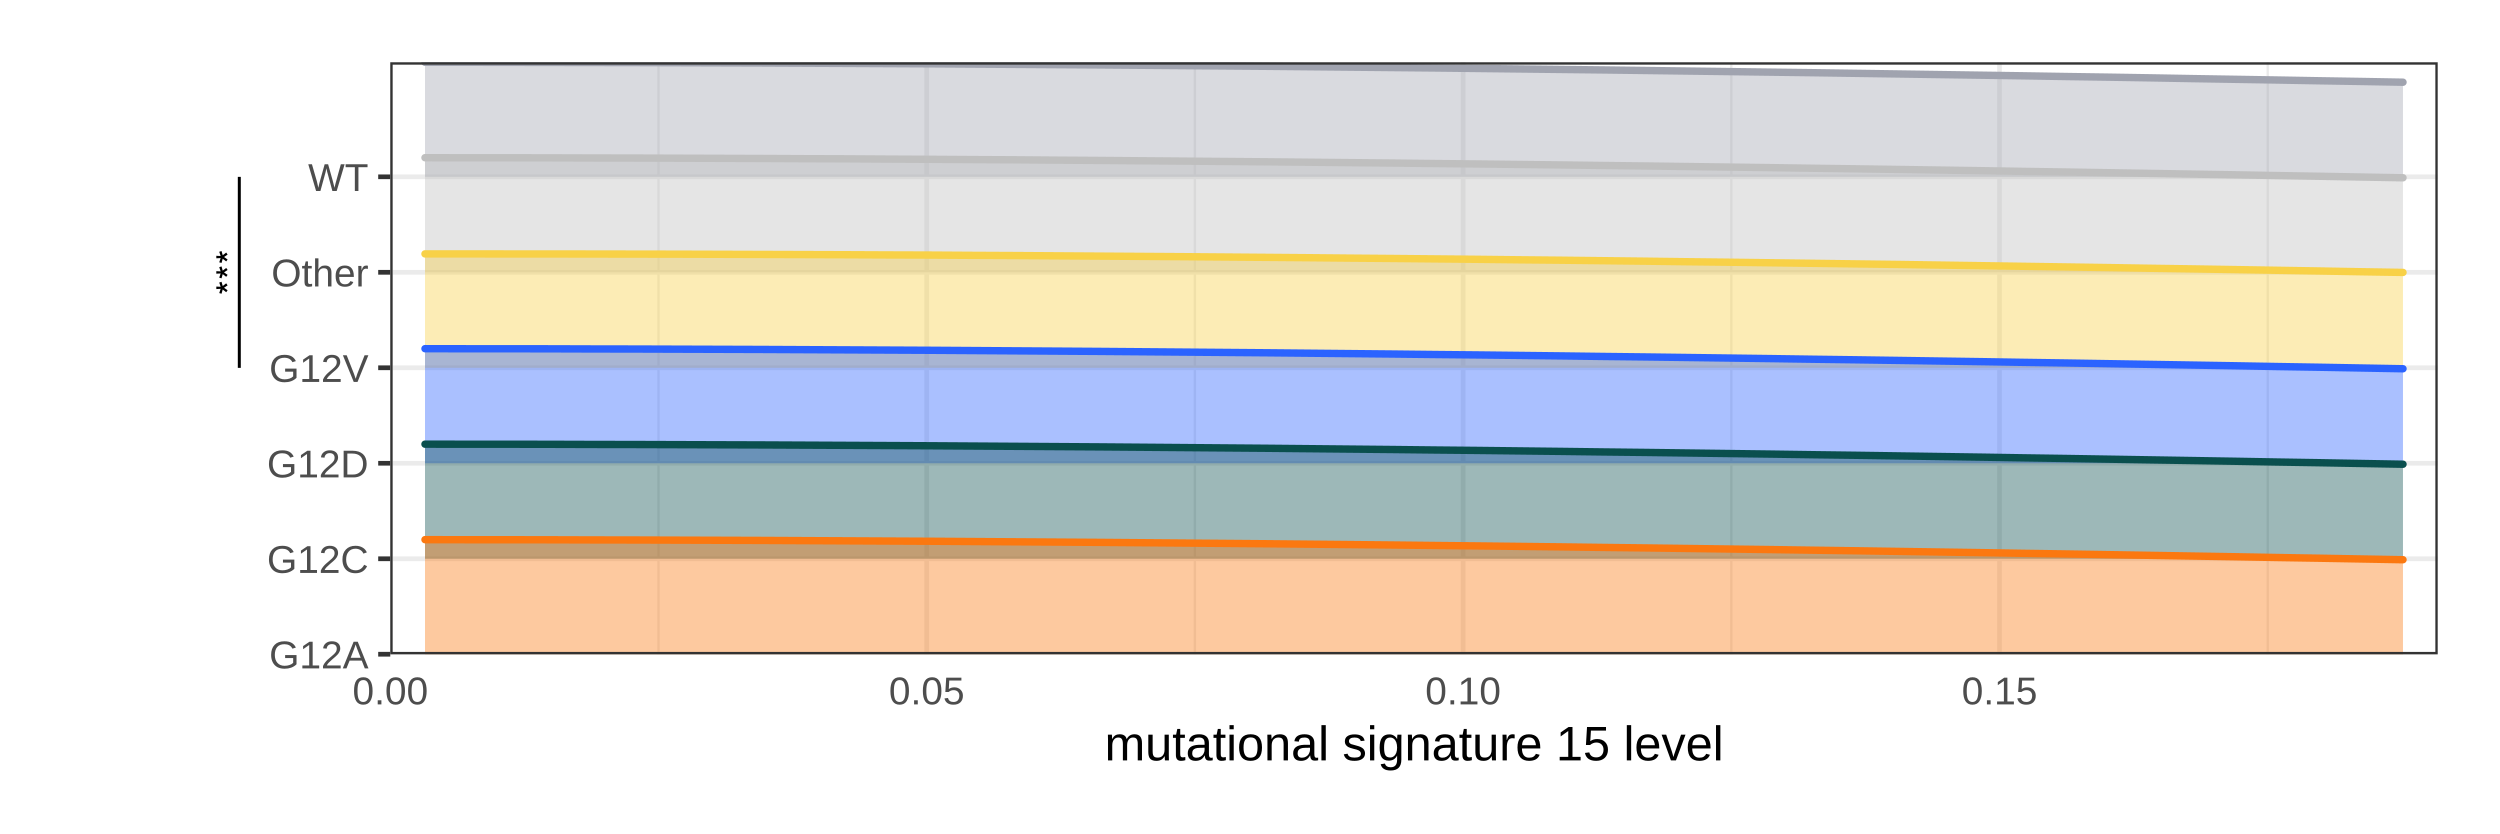
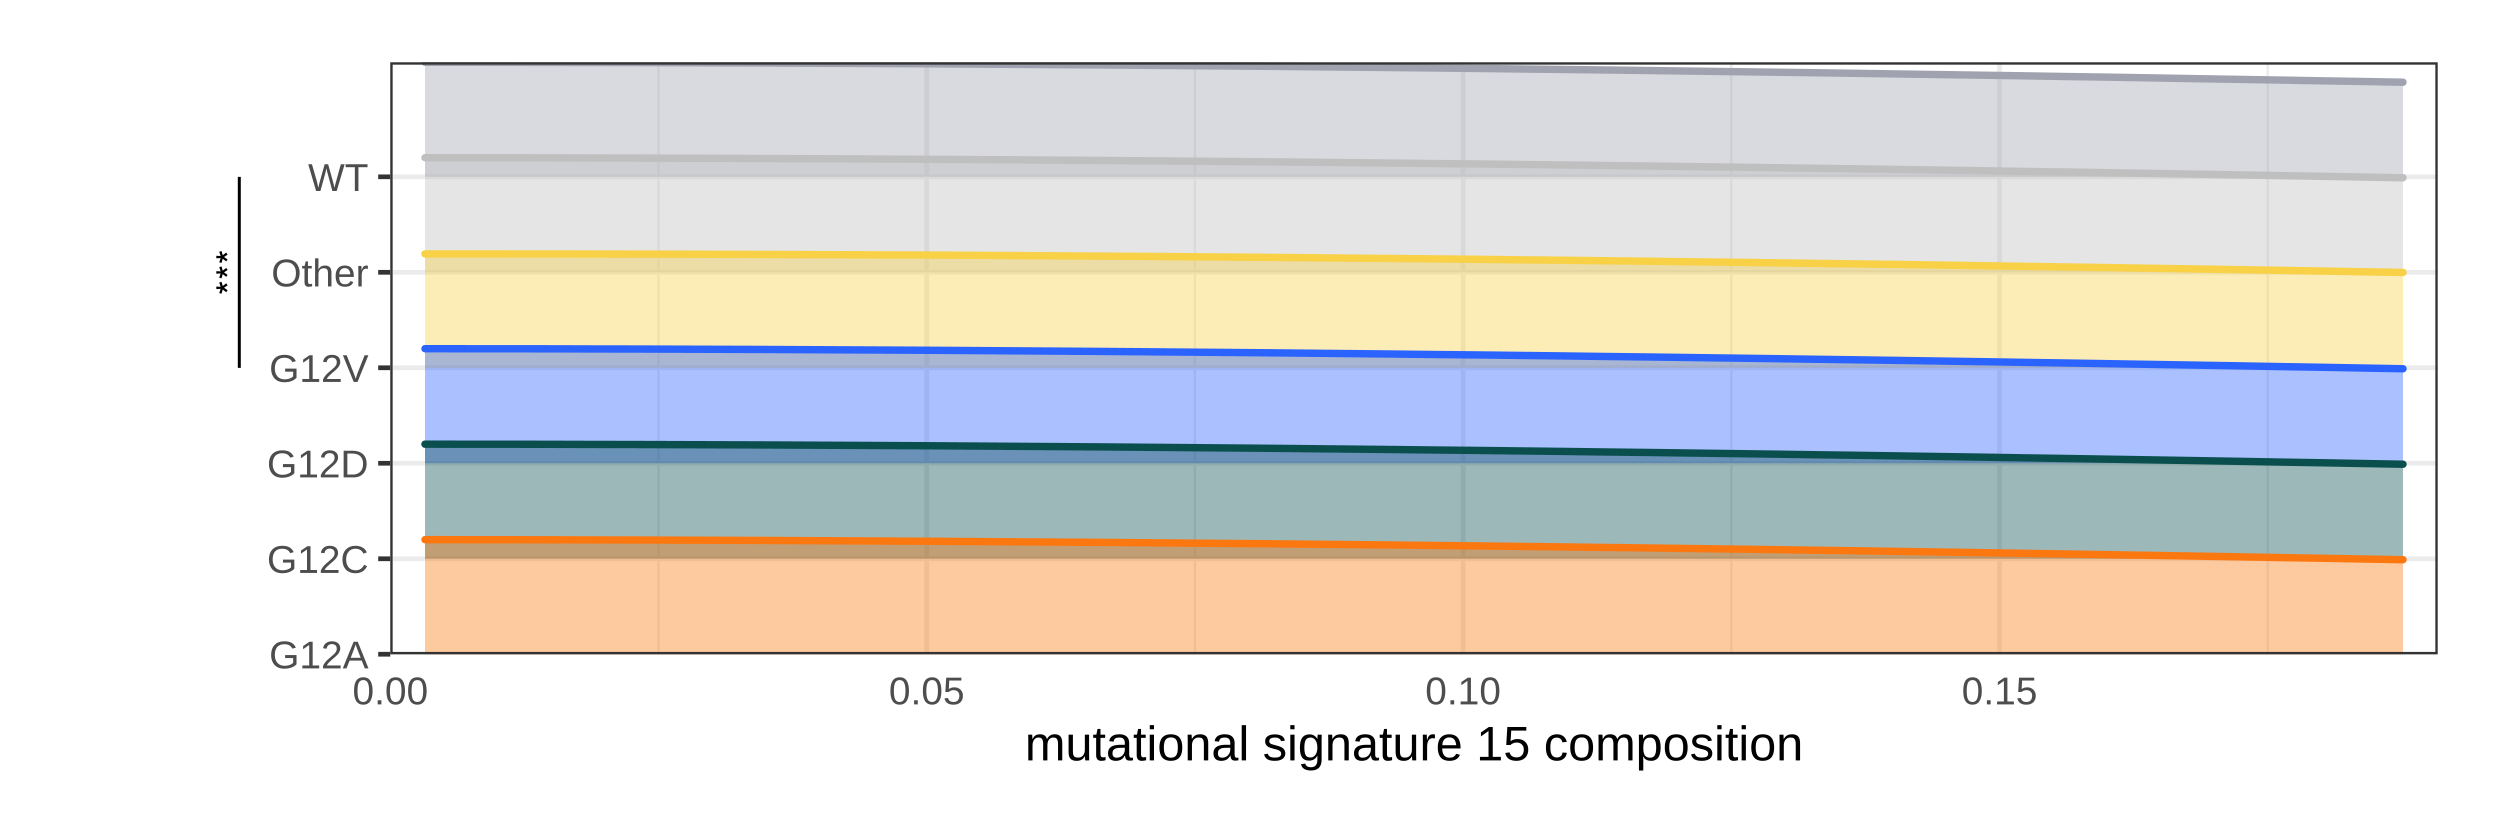
<svg xmlns="http://www.w3.org/2000/svg" viewBox="0 0 360.00 120.00">
  <defs>
    <style type="text/css">
    line, polyline, polygon, path, rect, circle {
      fill: none;
      stroke: #000000;
      stroke-linecap: round;
      stroke-linejoin: round;
      stroke-miterlimit: 10.00;
    }
  </style>
  </defs>
  <rect width="100%" height="100%" style="stroke: none; fill: #FFFFFF;" />
  <rect x="0.00" y="-0" width="360.00" height="120.00" style="stroke-width: 1.07; stroke: #FFFFFF; fill: #FFFFFF;" />
  <defs>
    <clipPath id="cpNS40OHwzNC45Nnw5NC4yMXw4Ljk3">
      <rect x="5.48" y="8.97" width="29.48" height="85.25" />
    </clipPath>
  </defs>
  <polyline points="34.46,25.47 34.46,52.97 " style="stroke-width: 0.43; stroke-linecap: butt;" clip-path="url(#cpNS40OHwzNC45Nnw5NC4yMXw4Ljk3)" />
  <g clip-path="url(#cpNS40OHwzNC45Nnw5NC4yMXw4Ljk3)">
    <text transform="translate(35.29,42.53) rotate(-90)" style="font-size: 5.69px; font-family: Nimbus Sans;" textLength="6.64px" lengthAdjust="spacingAndGlyphs">***</text>
  </g>
  <defs>
    <clipPath id="cpMC4wMHwzNjAuMDB8MTIwLjAwfDAuMDA=">
      <rect x="0.00" y="0.00" width="360.00" height="120.00" />
    </clipPath>
  </defs>
  <defs>
    <clipPath id="cpMzQuOTZ8MzU0LjUyfDExNC41Mnw1LjQ4">
      <rect x="34.96" y="5.48" width="319.56" height="109.04" />
    </clipPath>
  </defs>
  <rect x="34.96" y="5.48" width="319.56" height="109.04" style="stroke-width: 0.68; stroke: #FFFFFF; fill: #FFFFFF;" clip-path="url(#cpMzQuOTZ8MzU0LjUyfDExNC41Mnw1LjQ4)" />
  <defs>
    <clipPath id="cpMC4wMHwzNjAuMDB8MTIwLjAwfDAuMDA=">
      <rect x="0.00" y="0.00" width="360.00" height="120.00" />
    </clipPath>
  </defs>
  <defs>
    <clipPath id="cpNTYuMjB8MzUxLjAzfDk0LjIxfDguOTc=">
      <rect x="56.20" y="8.97" width="294.83" height="85.25" />
    </clipPath>
  </defs>
  <rect x="56.20" y="8.97" width="294.83" height="85.25" style="stroke-width: 0.68; stroke: none; fill: #FFFFFF;" clip-path="url(#cpNTYuMjB8MzUxLjAzfDk0LjIxfDguOTc=)" />
  <polyline points="94.82,94.21 94.82,8.97 " style="stroke-width: 0.34; stroke: #EBEBEB; stroke-linecap: butt;" clip-path="url(#cpNTYuMjB8MzUxLjAzfDk0LjIxfDguOTc=)" />
  <polyline points="172.06,94.21 172.06,8.97 " style="stroke-width: 0.34; stroke: #EBEBEB; stroke-linecap: butt;" clip-path="url(#cpNTYuMjB8MzUxLjAzfDk0LjIxfDguOTc=)" />
  <polyline points="249.31,94.21 249.31,8.97 " style="stroke-width: 0.34; stroke: #EBEBEB; stroke-linecap: butt;" clip-path="url(#cpNTYuMjB8MzUxLjAzfDk0LjIxfDguOTc=)" />
  <polyline points="326.55,94.21 326.55,8.97 " style="stroke-width: 0.34; stroke: #EBEBEB; stroke-linecap: butt;" clip-path="url(#cpNTYuMjB8MzUxLjAzfDk0LjIxfDguOTc=)" />
  <polyline points="56.20,94.21 351.03,94.21 " style="stroke-width: 0.68; stroke: #EBEBEB; stroke-linecap: butt;" clip-path="url(#cpNTYuMjB8MzUxLjAzfDk0LjIxfDguOTc=)" />
  <polyline points="56.20,80.46 351.03,80.46 " style="stroke-width: 0.68; stroke: #EBEBEB; stroke-linecap: butt;" clip-path="url(#cpNTYuMjB8MzUxLjAzfDk0LjIxfDguOTc=)" />
  <polyline points="56.20,66.71 351.03,66.71 " style="stroke-width: 0.68; stroke: #EBEBEB; stroke-linecap: butt;" clip-path="url(#cpNTYuMjB8MzUxLjAzfDk0LjIxfDguOTc=)" />
  <polyline points="56.20,52.96 351.03,52.96 " style="stroke-width: 0.68; stroke: #EBEBEB; stroke-linecap: butt;" clip-path="url(#cpNTYuMjB8MzUxLjAzfDk0LjIxfDguOTc=)" />
  <polyline points="56.20,39.21 351.03,39.21 " style="stroke-width: 0.68; stroke: #EBEBEB; stroke-linecap: butt;" clip-path="url(#cpNTYuMjB8MzUxLjAzfDk0LjIxfDguOTc=)" />
  <polyline points="56.20,25.46 351.03,25.46 " style="stroke-width: 0.68; stroke: #EBEBEB; stroke-linecap: butt;" clip-path="url(#cpNTYuMjB8MzUxLjAzfDk0LjIxfDguOTc=)" />
  <polyline points="56.20,94.21 56.20,8.97 " style="stroke-width: 0.68; stroke: #EBEBEB; stroke-linecap: butt;" clip-path="url(#cpNTYuMjB8MzUxLjAzfDk0LjIxfDguOTc=)" />
  <polyline points="133.44,94.21 133.44,8.97 " style="stroke-width: 0.68; stroke: #EBEBEB; stroke-linecap: butt;" clip-path="url(#cpNTYuMjB8MzUxLjAzfDk0LjIxfDguOTc=)" />
  <polyline points="210.69,94.21 210.69,8.97 " style="stroke-width: 0.68; stroke: #EBEBEB; stroke-linecap: butt;" clip-path="url(#cpNTYuMjB8MzUxLjAzfDk0LjIxfDguOTc=)" />
  <polyline points="287.93,94.21 287.93,8.97 " style="stroke-width: 0.68; stroke: #EBEBEB; stroke-linecap: butt;" clip-path="url(#cpNTYuMjB8MzUxLjAzfDk0LjIxfDguOTc=)" />
  <polygon points="61.20,8.97 67.26,8.97 73.32,8.98 79.38,8.99 85.44,9.00 91.50,9.01 97.56,9.03 103.62,9.05 109.68,9.07 115.74,9.10 121.80,9.13 127.86,9.16 133.93,9.19 139.99,9.23 146.05,9.27 152.11,9.31 158.17,9.35 164.23,9.40 170.29,9.45 176.35,9.50 182.41,9.55 188.47,9.61 194.53,9.67 200.59,9.73 206.65,9.79 212.71,9.86 218.77,9.93 224.83,10.00 230.89,10.07 236.95,10.15 243.01,10.23 249.07,10.31 255.13,10.39 261.19,10.47 267.25,10.56 273.31,10.65 279.37,10.74 285.43,10.83 291.49,10.92 297.55,11.02 303.61,11.11 309.67,11.21 315.73,11.32 321.79,11.42 327.85,11.52 333.91,11.63 339.97,11.73 346.03,11.84 346.03,25.46 339.97,25.46 333.91,25.46 327.85,25.46 321.79,25.46 315.73,25.46 309.67,25.46 303.61,25.46 297.55,25.46 291.49,25.46 285.43,25.46 279.37,25.46 273.31,25.46 267.25,25.46 261.19,25.46 255.13,25.46 249.07,25.46 243.01,25.46 236.95,25.46 230.89,25.46 224.83,25.46 218.77,25.46 212.71,25.46 206.65,25.46 200.59,25.46 194.53,25.46 188.47,25.46 182.41,25.46 176.35,25.46 170.29,25.46 164.23,25.46 158.17,25.46 152.11,25.46 146.05,25.46 139.99,25.46 133.93,25.46 127.86,25.46 121.80,25.46 115.74,25.46 109.68,25.46 103.62,25.46 97.56,25.46 91.50,25.46 85.44,25.46 79.38,25.46 73.32,25.46 67.26,25.46 61.20,25.46 " style="stroke-width: 0.75; stroke: none; fill: #A0A3AF; fill-opacity: 0.40;" clip-path="url(#cpNTYuMjB8MzUxLjAzfDk0LjIxfDguOTc=)" />
  <polyline points="61.20,8.97 67.26,8.97 73.32,8.98 79.38,8.99 85.44,9.00 91.50,9.01 97.56,9.03 103.62,9.05 109.68,9.07 115.74,9.10 121.80,9.13 127.86,9.16 133.93,9.19 139.99,9.23 146.05,9.27 152.11,9.31 158.17,9.35 164.23,9.40 170.29,9.45 176.35,9.50 182.41,9.55 188.47,9.61 194.53,9.67 200.59,9.73 206.65,9.79 212.71,9.86 218.77,9.93 224.83,10.00 230.89,10.07 236.95,10.15 243.01,10.23 249.07,10.31 255.13,10.39 261.19,10.47 267.25,10.56 273.31,10.65 279.37,10.74 285.43,10.83 291.49,10.92 297.55,11.02 303.61,11.11 309.67,11.21 315.73,11.32 321.79,11.42 327.85,11.52 333.91,11.63 339.97,11.73 346.03,11.84 " style="stroke-width: 1.07; stroke: #A0A3AF;" clip-path="url(#cpNTYuMjB8MzUxLjAzfDk0LjIxfDguOTc=)" />
  <polygon points="61.20,22.71 67.26,22.72 73.32,22.72 79.38,22.73 85.44,22.75 91.50,22.76 97.56,22.78 103.62,22.80 109.68,22.82 115.74,22.85 121.80,22.87 127.86,22.91 133.93,22.94 139.99,22.98 146.05,23.01 152.11,23.06 158.17,23.10 164.23,23.15 170.29,23.20 176.35,23.25 182.41,23.30 188.47,23.36 194.53,23.42 200.59,23.48 206.65,23.55 212.71,23.61 218.77,23.68 224.83,23.75 230.89,23.83 236.95,23.90 243.01,23.98 249.07,24.06 255.13,24.14 261.19,24.23 267.25,24.31 273.31,24.40 279.37,24.49 285.43,24.58 291.49,24.68 297.55,24.77 303.61,24.87 309.67,24.97 315.73,25.07 321.79,25.17 327.85,25.28 333.91,25.38 339.97,25.49 346.03,25.60 346.03,39.21 339.97,39.21 333.91,39.21 327.85,39.21 321.79,39.21 315.73,39.21 309.67,39.21 303.61,39.21 297.55,39.21 291.49,39.21 285.43,39.21 279.37,39.21 273.31,39.21 267.25,39.21 261.19,39.21 255.13,39.21 249.07,39.21 243.01,39.21 236.95,39.21 230.89,39.21 224.83,39.21 218.77,39.21 212.71,39.21 206.65,39.21 200.59,39.21 194.53,39.21 188.47,39.21 182.41,39.21 176.35,39.21 170.29,39.21 164.23,39.21 158.17,39.21 152.11,39.21 146.05,39.21 139.99,39.21 133.93,39.21 127.86,39.21 121.80,39.21 115.74,39.21 109.68,39.21 103.62,39.21 97.56,39.21 91.50,39.21 85.44,39.21 79.38,39.21 73.32,39.21 67.26,39.21 61.20,39.21 " style="stroke-width: 0.75; stroke: none; fill: #BFBFBF; fill-opacity: 0.40;" clip-path="url(#cpNTYuMjB8MzUxLjAzfDk0LjIxfDguOTc=)" />
  <polyline points="61.20,22.71 67.26,22.72 73.32,22.72 79.38,22.73 85.44,22.75 91.50,22.76 97.56,22.78 103.62,22.80 109.68,22.82 115.74,22.85 121.80,22.87 127.86,22.91 133.93,22.94 139.99,22.98 146.05,23.01 152.11,23.06 158.17,23.10 164.23,23.15 170.29,23.20 176.35,23.25 182.41,23.30 188.47,23.36 194.53,23.42 200.59,23.48 206.65,23.55 212.71,23.61 218.77,23.68 224.83,23.75 230.89,23.83 236.95,23.90 243.01,23.98 249.07,24.06 255.13,24.14 261.19,24.23 267.25,24.31 273.31,24.40 279.37,24.49 285.43,24.58 291.49,24.68 297.55,24.77 303.61,24.87 309.67,24.97 315.73,25.07 321.79,25.17 327.85,25.28 333.91,25.38 339.97,25.49 346.03,25.60 " style="stroke-width: 1.07; stroke: #BFBFBF;" clip-path="url(#cpNTYuMjB8MzUxLjAzfDk0LjIxfDguOTc=)" />
  <polygon points="61.20,36.56 67.26,36.56 73.32,36.57 79.38,36.57 85.44,36.58 91.50,36.59 97.56,36.60 103.62,36.62 109.68,36.64 115.74,36.66 121.80,36.68 127.86,36.71 133.93,36.73 139.99,36.77 146.05,36.80 152.11,36.84 158.17,36.88 164.23,36.92 170.29,36.96 176.35,37.01 182.41,37.06 188.47,37.11 194.53,37.17 200.59,37.22 206.65,37.28 212.71,37.34 218.77,37.41 224.83,37.47 230.89,37.54 236.95,37.61 243.01,37.69 249.07,37.76 255.13,37.84 261.19,37.92 267.25,38.00 273.31,38.08 279.37,38.17 285.43,38.26 291.49,38.35 297.55,38.44 303.61,38.53 309.67,38.63 315.73,38.72 321.79,38.82 327.85,38.92 333.91,39.02 339.97,39.13 346.03,39.23 346.03,52.96 339.97,52.96 333.91,52.96 327.85,52.96 321.79,52.96 315.73,52.96 309.67,52.96 303.61,52.96 297.55,52.96 291.49,52.96 285.43,52.96 279.37,52.96 273.31,52.96 267.25,52.96 261.19,52.96 255.13,52.96 249.07,52.96 243.01,52.96 236.95,52.96 230.89,52.96 224.83,52.96 218.77,52.96 212.71,52.96 206.65,52.96 200.59,52.96 194.53,52.96 188.47,52.96 182.41,52.96 176.35,52.96 170.29,52.96 164.23,52.96 158.17,52.96 152.11,52.96 146.05,52.96 139.99,52.96 133.93,52.96 127.86,52.96 121.80,52.96 115.74,52.96 109.68,52.96 103.62,52.96 97.56,52.96 91.50,52.96 85.44,52.96 79.38,52.96 73.32,52.96 67.26,52.96 61.20,52.96 " style="stroke-width: 0.75; stroke: none; fill: #F8D147; fill-opacity: 0.40;" clip-path="url(#cpNTYuMjB8MzUxLjAzfDk0LjIxfDguOTc=)" />
  <polyline points="61.20,36.56 67.26,36.56 73.32,36.57 79.38,36.57 85.44,36.58 91.50,36.59 97.56,36.60 103.62,36.62 109.68,36.64 115.74,36.66 121.80,36.68 127.86,36.71 133.93,36.73 139.99,36.77 146.05,36.80 152.11,36.84 158.17,36.88 164.23,36.92 170.29,36.96 176.35,37.01 182.41,37.06 188.47,37.11 194.53,37.17 200.59,37.22 206.65,37.28 212.71,37.34 218.77,37.41 224.83,37.47 230.89,37.54 236.95,37.61 243.01,37.69 249.07,37.76 255.13,37.84 261.19,37.92 267.25,38.00 273.31,38.08 279.37,38.17 285.43,38.26 291.49,38.35 297.55,38.44 303.61,38.53 309.67,38.63 315.73,38.72 321.79,38.82 327.85,38.92 333.91,39.02 339.97,39.13 346.03,39.23 " style="stroke-width: 1.07; stroke: #F8D147;" clip-path="url(#cpNTYuMjB8MzUxLjAzfDk0LjIxfDguOTc=)" />
  <polygon points="61.20,50.21 67.26,50.22 73.32,50.22 79.38,50.23 85.44,50.25 91.50,50.26 97.56,50.28 103.62,50.30 109.68,50.32 115.74,50.35 121.80,50.38 127.86,50.41 133.93,50.44 139.99,50.48 146.05,50.52 152.11,50.56 158.17,50.60 164.23,50.65 170.29,50.70 176.35,50.75 182.41,50.80 188.47,50.86 194.53,50.92 200.59,50.98 206.65,51.05 212.71,51.11 218.77,51.18 224.83,51.25 230.89,51.33 236.95,51.40 243.01,51.48 249.07,51.56 255.13,51.64 261.19,51.73 267.25,51.81 273.31,51.90 279.37,51.99 285.43,52.08 291.49,52.18 297.55,52.27 303.61,52.37 309.67,52.47 315.73,52.57 321.79,52.67 327.85,52.78 333.91,52.88 339.97,52.99 346.03,53.10 346.03,66.71 339.97,66.71 333.91,66.71 327.85,66.71 321.79,66.71 315.73,66.71 309.67,66.71 303.61,66.71 297.55,66.71 291.49,66.71 285.43,66.71 279.37,66.71 273.31,66.71 267.25,66.71 261.19,66.71 255.13,66.71 249.07,66.71 243.01,66.71 236.95,66.71 230.89,66.71 224.83,66.71 218.77,66.71 212.71,66.71 206.65,66.71 200.59,66.71 194.53,66.71 188.47,66.71 182.41,66.71 176.35,66.71 170.29,66.71 164.23,66.71 158.17,66.71 152.11,66.71 146.05,66.71 139.99,66.71 133.93,66.71 127.86,66.71 121.80,66.71 115.74,66.71 109.68,66.71 103.62,66.71 97.56,66.71 91.50,66.71 85.44,66.71 79.38,66.71 73.32,66.71 67.26,66.71 61.20,66.71 " style="stroke-width: 0.75; stroke: none; fill: #2B63FF; fill-opacity: 0.40;" clip-path="url(#cpNTYuMjB8MzUxLjAzfDk0LjIxfDguOTc=)" />
  <polyline points="61.20,50.21 67.26,50.22 73.32,50.22 79.38,50.23 85.44,50.25 91.50,50.26 97.56,50.28 103.62,50.30 109.68,50.32 115.74,50.35 121.80,50.38 127.86,50.41 133.93,50.44 139.99,50.48 146.05,50.52 152.11,50.56 158.17,50.60 164.23,50.65 170.29,50.70 176.35,50.75 182.41,50.80 188.47,50.86 194.53,50.92 200.59,50.98 206.65,51.05 212.71,51.11 218.77,51.18 224.83,51.25 230.89,51.33 236.95,51.40 243.01,51.48 249.07,51.56 255.13,51.64 261.19,51.73 267.25,51.81 273.31,51.90 279.37,51.99 285.43,52.08 291.49,52.18 297.55,52.27 303.61,52.37 309.67,52.47 315.73,52.57 321.79,52.67 327.85,52.78 333.91,52.88 339.97,52.99 346.03,53.10 " style="stroke-width: 1.07; stroke: #2B63FF;" clip-path="url(#cpNTYuMjB8MzUxLjAzfDk0LjIxfDguOTc=)" />
  <polygon points="61.20,63.96 67.26,63.97 73.32,63.97 79.38,63.98 85.44,64.00 91.50,64.01 97.56,64.03 103.62,64.05 109.68,64.07 115.74,64.10 121.80,64.13 127.86,64.16 133.93,64.19 139.99,64.23 146.05,64.27 152.11,64.31 158.17,64.35 164.23,64.40 170.29,64.45 176.35,64.50 182.41,64.55 188.47,64.61 194.53,64.67 200.59,64.73 206.65,64.80 212.71,64.86 218.77,64.93 224.83,65.00 230.89,65.08 236.95,65.15 243.01,65.23 249.07,65.31 255.13,65.39 261.19,65.48 267.25,65.56 273.31,65.65 279.37,65.74 285.43,65.83 291.49,65.93 297.55,66.02 303.61,66.12 309.67,66.22 315.73,66.32 321.79,66.42 327.85,66.53 333.91,66.63 339.97,66.74 346.03,66.85 346.03,80.46 339.97,80.46 333.91,80.46 327.85,80.46 321.79,80.46 315.73,80.46 309.67,80.46 303.61,80.46 297.55,80.46 291.49,80.46 285.43,80.46 279.37,80.46 273.31,80.46 267.25,80.46 261.19,80.46 255.13,80.46 249.07,80.46 243.01,80.46 236.95,80.46 230.89,80.46 224.83,80.46 218.77,80.46 212.71,80.46 206.65,80.46 200.59,80.46 194.53,80.46 188.47,80.46 182.41,80.46 176.35,80.46 170.29,80.46 164.23,80.46 158.17,80.46 152.11,80.46 146.05,80.46 139.99,80.46 133.93,80.46 127.86,80.46 121.80,80.46 115.74,80.46 109.68,80.46 103.62,80.46 97.56,80.46 91.50,80.46 85.44,80.46 79.38,80.46 73.32,80.46 67.26,80.46 61.20,80.46 " style="stroke-width: 0.75; stroke: none; fill: #0A4F4E; fill-opacity: 0.40;" clip-path="url(#cpNTYuMjB8MzUxLjAzfDk0LjIxfDguOTc=)" />
  <polyline points="61.20,63.96 67.26,63.97 73.32,63.97 79.38,63.98 85.44,64.00 91.50,64.01 97.56,64.03 103.62,64.05 109.68,64.07 115.74,64.10 121.80,64.13 127.86,64.16 133.93,64.19 139.99,64.23 146.05,64.27 152.11,64.31 158.17,64.35 164.23,64.40 170.29,64.45 176.35,64.50 182.41,64.55 188.47,64.61 194.53,64.67 200.59,64.73 206.65,64.80 212.71,64.86 218.77,64.93 224.83,65.00 230.89,65.08 236.95,65.15 243.01,65.23 249.07,65.31 255.13,65.39 261.19,65.48 267.25,65.56 273.31,65.65 279.37,65.74 285.43,65.83 291.49,65.93 297.55,66.02 303.61,66.12 309.67,66.22 315.73,66.32 321.79,66.42 327.85,66.53 333.91,66.63 339.97,66.74 346.03,66.85 " style="stroke-width: 1.07; stroke: #0A4F4E;" clip-path="url(#cpNTYuMjB8MzUxLjAzfDk0LjIxfDguOTc=)" />
  <polygon points="61.20,77.71 67.26,77.72 73.32,77.72 79.38,77.73 85.44,77.75 91.50,77.76 97.56,77.78 103.62,77.80 109.68,77.82 115.74,77.85 121.80,77.88 127.86,77.91 133.93,77.94 139.99,77.98 146.05,78.02 152.11,78.06 158.17,78.10 164.23,78.15 170.29,78.20 176.35,78.25 182.41,78.30 188.47,78.36 194.53,78.42 200.59,78.48 206.65,78.55 212.71,78.61 218.77,78.68 224.83,78.75 230.89,78.83 236.95,78.90 243.01,78.98 249.07,79.06 255.13,79.14 261.19,79.23 267.25,79.31 273.31,79.40 279.37,79.49 285.43,79.58 291.49,79.68 297.55,79.77 303.61,79.87 309.67,79.97 315.73,80.07 321.79,80.17 327.85,80.28 333.91,80.38 339.97,80.49 346.03,80.60 346.03,94.21 339.97,94.21 333.91,94.21 327.85,94.21 321.79,94.21 315.73,94.21 309.67,94.21 303.61,94.21 297.55,94.21 291.49,94.21 285.43,94.21 279.37,94.21 273.31,94.21 267.25,94.21 261.19,94.21 255.13,94.21 249.07,94.21 243.01,94.21 236.95,94.21 230.89,94.21 224.83,94.21 218.77,94.21 212.71,94.21 206.65,94.21 200.59,94.21 194.53,94.21 188.47,94.21 182.41,94.21 176.35,94.21 170.29,94.21 164.23,94.21 158.17,94.21 152.11,94.21 146.05,94.21 139.99,94.21 133.93,94.21 127.86,94.21 121.80,94.21 115.74,94.21 109.68,94.21 103.62,94.21 97.56,94.21 91.50,94.21 85.44,94.21 79.38,94.21 73.32,94.21 67.26,94.21 61.20,94.21 " style="stroke-width: 0.75; stroke: none; fill: #FB7810; fill-opacity: 0.40;" clip-path="url(#cpNTYuMjB8MzUxLjAzfDk0LjIxfDguOTc=)" />
  <polyline points="61.20,77.71 67.26,77.72 73.32,77.72 79.38,77.73 85.44,77.75 91.50,77.76 97.56,77.78 103.62,77.80 109.68,77.82 115.74,77.85 121.80,77.88 127.86,77.91 133.93,77.94 139.99,77.98 146.05,78.02 152.11,78.06 158.17,78.10 164.23,78.15 170.29,78.20 176.35,78.25 182.41,78.30 188.47,78.36 194.53,78.42 200.59,78.48 206.65,78.55 212.71,78.61 218.77,78.68 224.83,78.75 230.89,78.83 236.95,78.90 243.01,78.98 249.07,79.06 255.13,79.14 261.19,79.23 267.25,79.31 273.31,79.40 279.37,79.49 285.43,79.58 291.49,79.68 297.55,79.77 303.61,79.87 309.67,79.97 315.73,80.07 321.79,80.17 327.85,80.28 333.91,80.38 339.97,80.49 346.03,80.60 " style="stroke-width: 1.07; stroke: #FB7810;" clip-path="url(#cpNTYuMjB8MzUxLjAzfDk0LjIxfDguOTc=)" />
  <rect x="56.20" y="8.97" width="294.83" height="85.25" style="stroke-width: 0.68; stroke: #333333;" clip-path="url(#cpNTYuMjB8MzUxLjAzfDk0LjIxfDguOTc=)" />
  <defs>
    <clipPath id="cpMC4wMHwzNjAuMDB8MTIwLjAwfDAuMDA=">
      <rect x="0.00" y="0.00" width="360.00" height="120.00" />
    </clipPath>
  </defs>
  <g clip-path="url(#cpMC4wMHwzNjAuMDB8MTIwLjAwfDAuMDA=)">
    <text x="38.76" y="96.25" style="font-size: 5.60px; fill: #4D4D4D; font-family: Arial;" textLength="14.30px" lengthAdjust="spacingAndGlyphs">G12A</text>
  </g>
  <g clip-path="url(#cpMC4wMHwzNjAuMDB8MTIwLjAwfDAuMDA=)">
    <text x="38.45" y="82.50" style="font-size: 5.60px; fill: #4D4D4D; font-family: Arial;" textLength="14.61px" lengthAdjust="spacingAndGlyphs">G12C</text>
  </g>
  <g clip-path="url(#cpMC4wMHwzNjAuMDB8MTIwLjAwfDAuMDA=)">
    <text x="38.45" y="68.75" style="font-size: 5.60px; fill: #4D4D4D; font-family: Arial;" textLength="14.61px" lengthAdjust="spacingAndGlyphs">G12D</text>
  </g>
  <g clip-path="url(#cpMC4wMHwzNjAuMDB8MTIwLjAwfDAuMDA=)">
    <text x="38.76" y="55.00" style="font-size: 5.60px; fill: #4D4D4D; font-family: Arial;" textLength="14.30px" lengthAdjust="spacingAndGlyphs">G12V</text>
  </g>
  <g clip-path="url(#cpMC4wMHwzNjAuMDB8MTIwLjAwfDAuMDA=)">
    <text x="39.07" y="41.25" style="font-size: 5.60px; fill: #4D4D4D; font-family: Arial;" textLength="13.99px" lengthAdjust="spacingAndGlyphs">Other</text>
  </g>
  <g clip-path="url(#cpMC4wMHwzNjAuMDB8MTIwLjAwfDAuMDA=)">
    <text x="44.36" y="27.50" style="font-size: 5.60px; fill: #4D4D4D; font-family: Arial;" textLength="8.70px" lengthAdjust="spacingAndGlyphs">WT</text>
  </g>
  <polyline points="54.46,94.21 56.20,94.21 " style="stroke-width: 0.68; stroke: #333333; stroke-linecap: butt;" clip-path="url(#cpMC4wMHwzNjAuMDB8MTIwLjAwfDAuMDA=)" />
  <polyline points="54.46,80.46 56.20,80.46 " style="stroke-width: 0.68; stroke: #333333; stroke-linecap: butt;" clip-path="url(#cpMC4wMHwzNjAuMDB8MTIwLjAwfDAuMDA=)" />
  <polyline points="54.46,66.71 56.20,66.71 " style="stroke-width: 0.68; stroke: #333333; stroke-linecap: butt;" clip-path="url(#cpMC4wMHwzNjAuMDB8MTIwLjAwfDAuMDA=)" />
  <polyline points="54.46,52.96 56.20,52.96 " style="stroke-width: 0.68; stroke: #333333; stroke-linecap: butt;" clip-path="url(#cpMC4wMHwzNjAuMDB8MTIwLjAwfDAuMDA=)" />
  <polyline points="54.46,39.21 56.20,39.21 " style="stroke-width: 0.68; stroke: #333333; stroke-linecap: butt;" clip-path="url(#cpMC4wMHwzNjAuMDB8MTIwLjAwfDAuMDA=)" />
  <polyline points="54.46,25.46 56.20,25.46 " style="stroke-width: 0.68; stroke: #333333; stroke-linecap: butt;" clip-path="url(#cpMC4wMHwzNjAuMDB8MTIwLjAwfDAuMDA=)" />
  <g clip-path="url(#cpMC4wMHwzNjAuMDB8MTIwLjAwfDAuMDA=)">
    <text x="50.76" y="101.43" style="font-size: 5.60px; fill: #4D4D4D; font-family: Arial;" textLength="10.89px" lengthAdjust="spacingAndGlyphs">0.00</text>
  </g>
  <g clip-path="url(#cpMC4wMHwzNjAuMDB8MTIwLjAwfDAuMDA=)">
    <text x="128.00" y="101.43" style="font-size: 5.60px; fill: #4D4D4D; font-family: Arial;" textLength="10.89px" lengthAdjust="spacingAndGlyphs">0.05</text>
  </g>
  <g clip-path="url(#cpMC4wMHwzNjAuMDB8MTIwLjAwfDAuMDA=)">
    <text x="205.24" y="101.43" style="font-size: 5.60px; fill: #4D4D4D; font-family: Arial;" textLength="10.89px" lengthAdjust="spacingAndGlyphs">0.10</text>
  </g>
  <g clip-path="url(#cpMC4wMHwzNjAuMDB8MTIwLjAwfDAuMDA=)">
    <text x="282.49" y="101.43" style="font-size: 5.60px; fill: #4D4D4D; font-family: Arial;" textLength="10.89px" lengthAdjust="spacingAndGlyphs">0.15</text>
  </g>
  <g clip-path="url(#cpMC4wMHwzNjAuMDB8MTIwLjAwfDAuMDA=)">
-     <text x="159.07" y="109.50" style="font-size: 7.00px; font-family: Arial;" textLength="89.10px" lengthAdjust="spacingAndGlyphs">mutational signature 15 level</text>
+     <text x="147.59" y="109.50" style="font-size: 7.00px; font-family: Arial;" textLength="112.05px" lengthAdjust="spacingAndGlyphs">mutational signature 15 composition</text>
  </g>
</svg>
